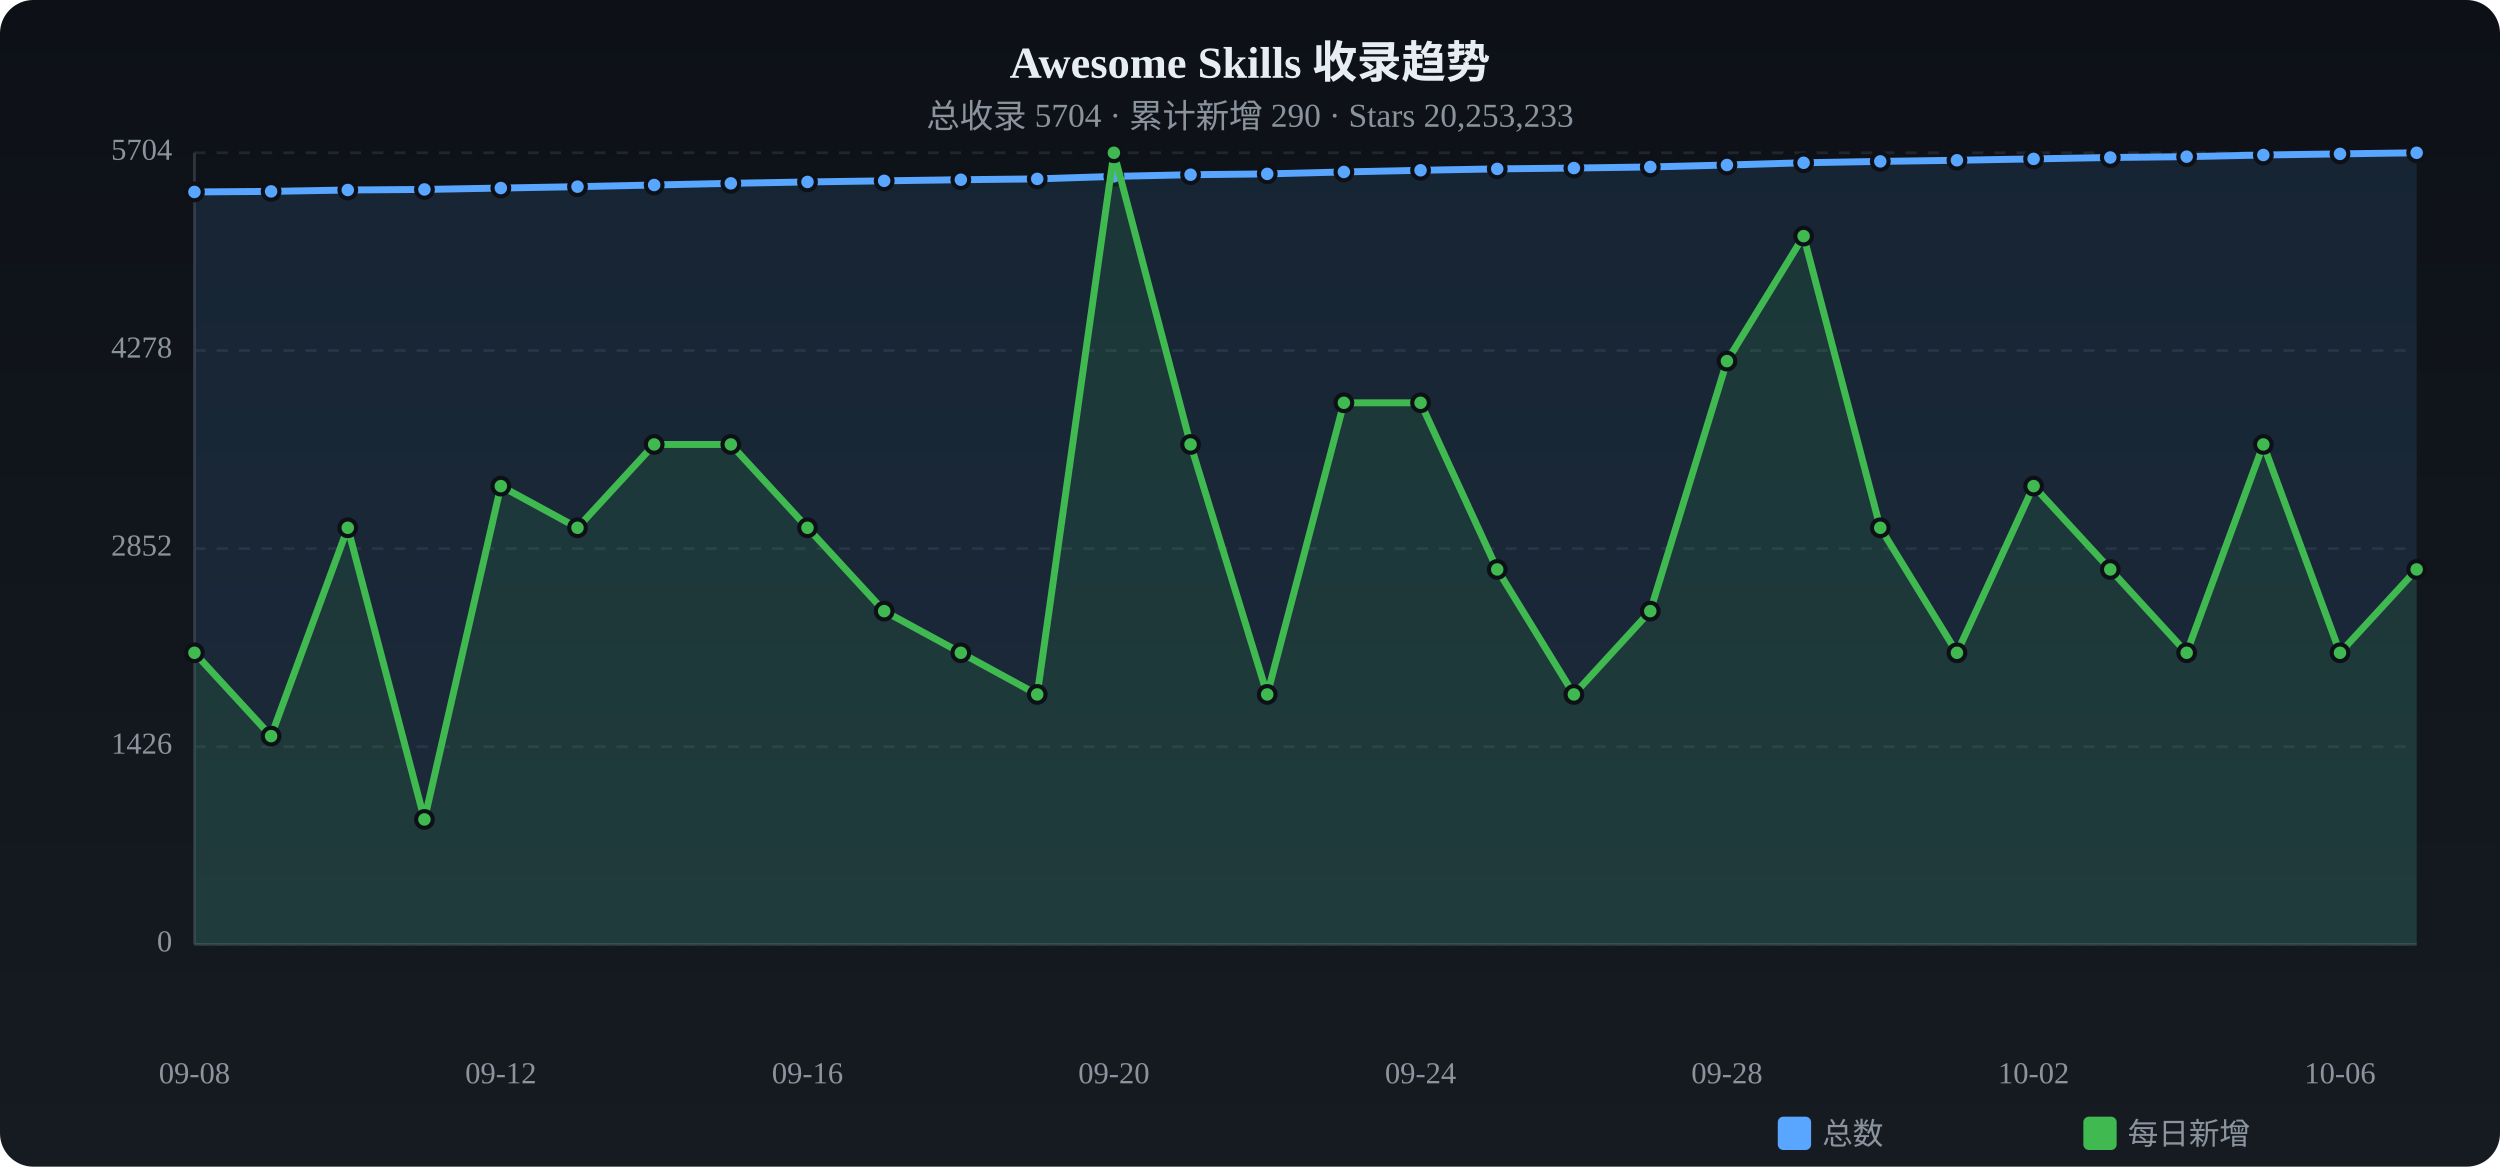
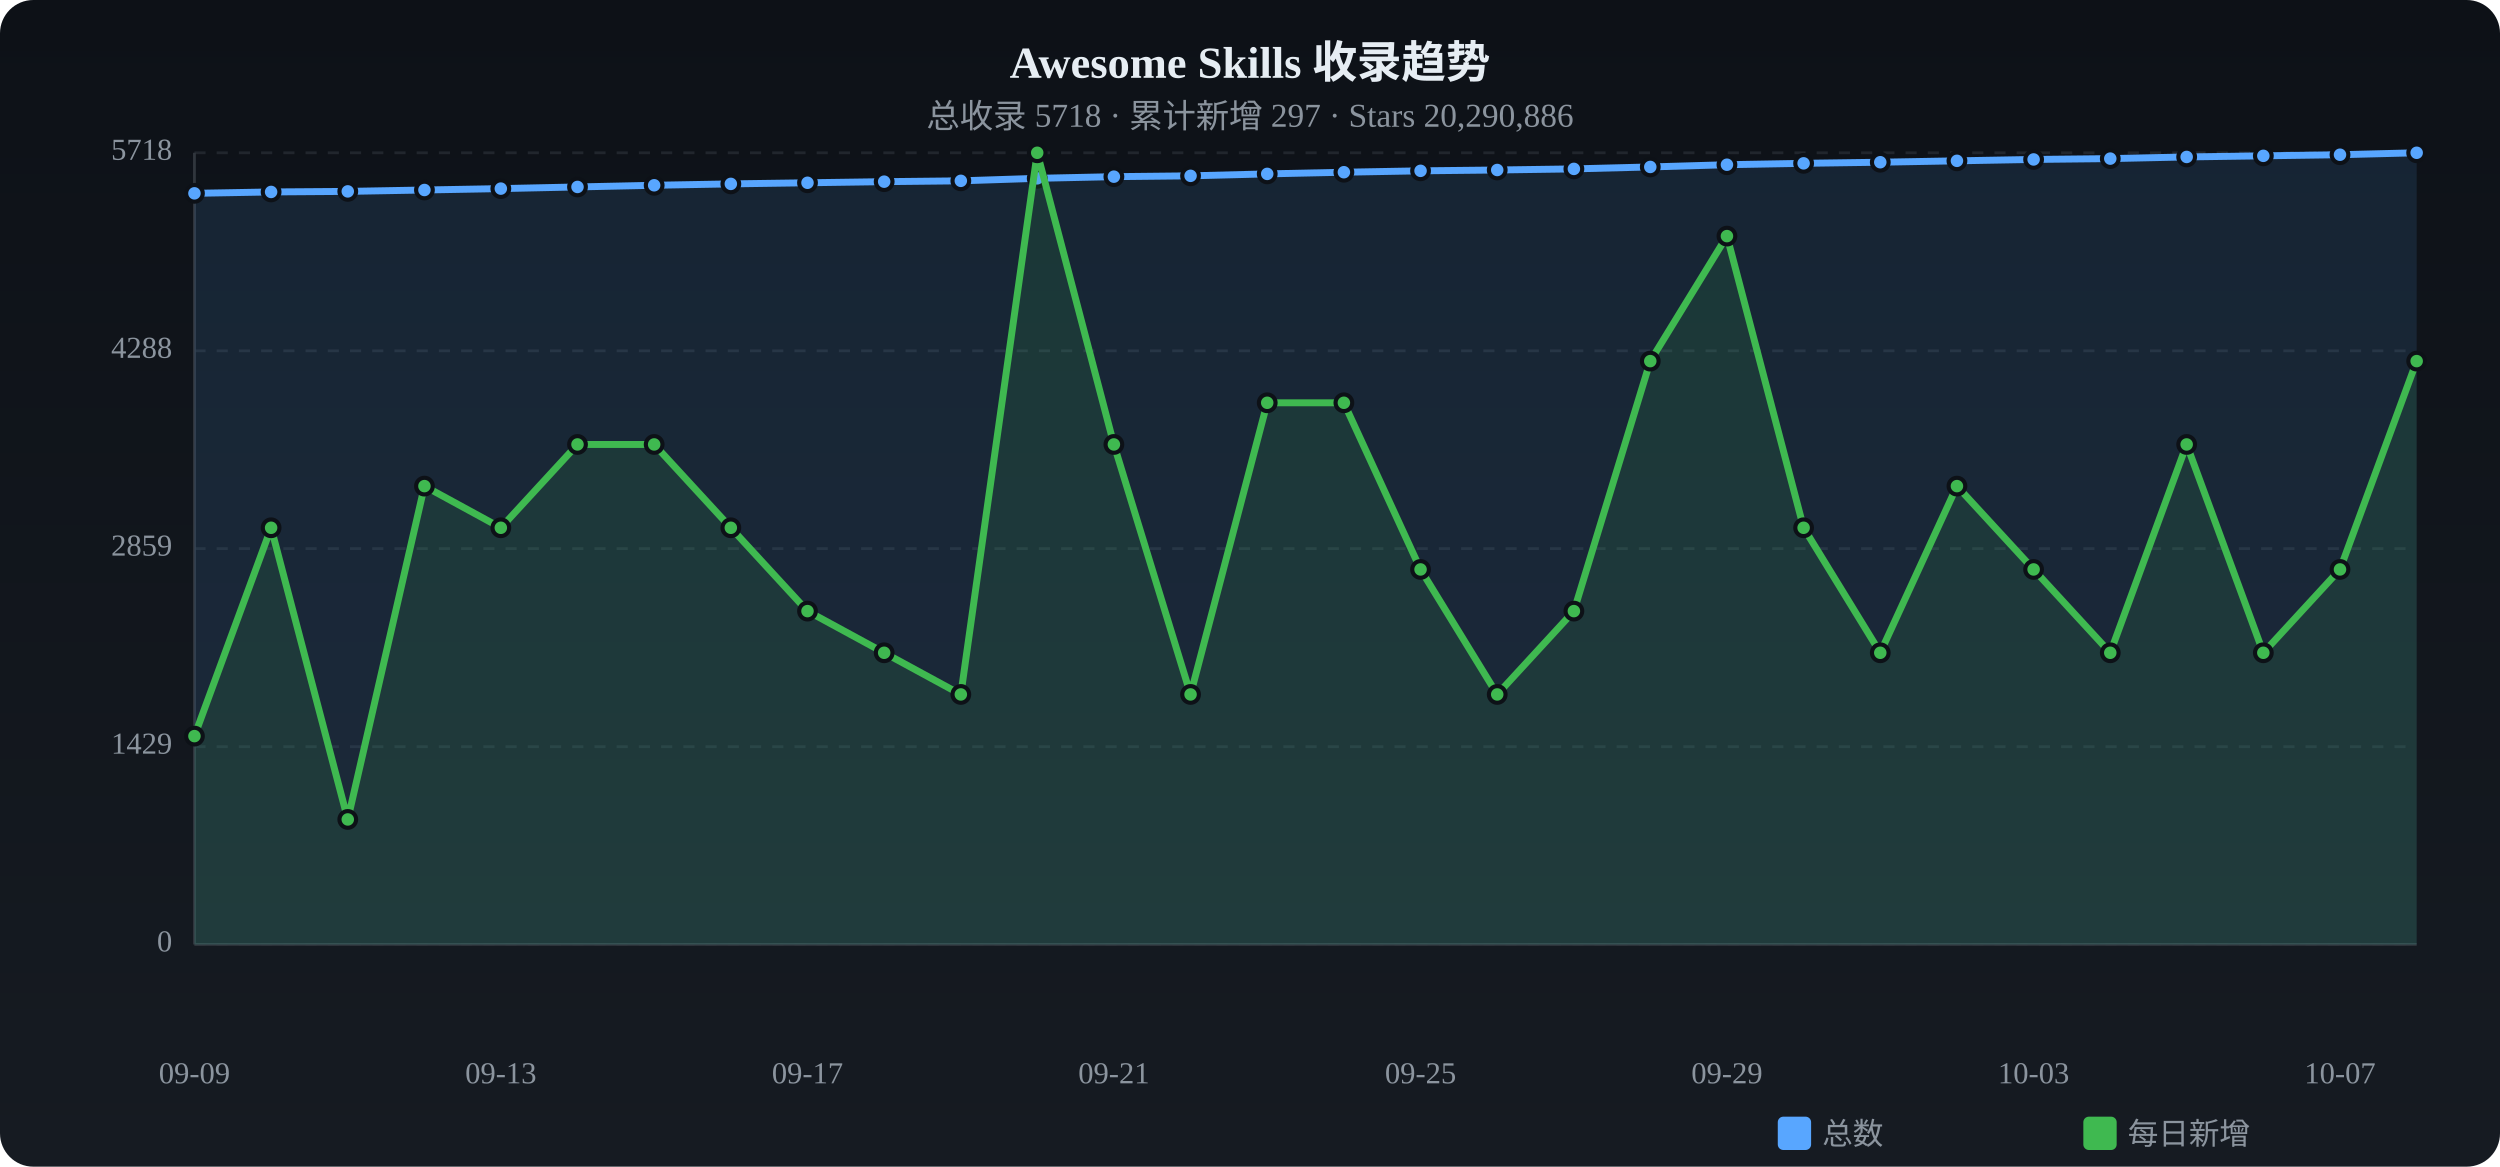
<svg xmlns="http://www.w3.org/2000/svg" viewBox="0 0 900 420" width="900" height="420">
  <defs>
    <linearGradient id="tbg" x1="0%" y1="0%" x2="0%" y2="100%">
      <stop offset="0%" stop-color="#0d1117" />
      <stop offset="100%" stop-color="#161b22" />
    </linearGradient>
  </defs>
  <rect width="900" height="420" rx="12" fill="url(#tbg)" />
  <text x="450.0" y="28" text-anchor="middle" fill="#e6edf3" font-size="16" font-weight="bold">Awesome Skills 收录趋势</text>
-   <text x="450.0" y="46" text-anchor="middle" fill="#8b949e" font-size="12">总收录 5704 · 累计新增 290 · Stars 20,253,233</text>
+   <text x="450.0" y="46" text-anchor="middle" fill="#8b949e" font-size="12">总收录 5718 · 累计新增 297 · Stars 20,290,886</text>
  <text x="62" y="340.0" text-anchor="end" fill="#8b949e" font-size="11" dominant-baseline="middle">0</text>
  <line x1="70" y1="340.0" x2="870" y2="340.0" stroke="#21262d" stroke-dasharray="4 4" />
-   <text x="62" y="268.8" text-anchor="end" fill="#8b949e" font-size="11" dominant-baseline="middle">1426</text>
+   <text x="62" y="268.8" text-anchor="end" fill="#8b949e" font-size="11" dominant-baseline="middle">1429</text>
  <line x1="70" y1="268.8" x2="870" y2="268.8" stroke="#21262d" stroke-dasharray="4 4" />
-   <text x="62" y="197.5" text-anchor="end" fill="#8b949e" font-size="11" dominant-baseline="middle">2852</text>
+   <text x="62" y="197.5" text-anchor="end" fill="#8b949e" font-size="11" dominant-baseline="middle">2859</text>
  <line x1="70" y1="197.5" x2="870" y2="197.5" stroke="#21262d" stroke-dasharray="4 4" />
-   <text x="62" y="126.2" text-anchor="end" fill="#8b949e" font-size="11" dominant-baseline="middle">4278</text>
-   <line x1="70" y1="126.2" x2="870" y2="126.2" stroke="#21262d" stroke-dasharray="4 4" />
-   <text x="62" y="55.0" text-anchor="end" fill="#8b949e" font-size="11" dominant-baseline="middle">5704</text>
+   <text x="62" y="126.3" text-anchor="end" fill="#8b949e" font-size="11" dominant-baseline="middle">4288</text>
+   <line x1="70" y1="126.3" x2="870" y2="126.3" stroke="#21262d" stroke-dasharray="4 4" />
+   <text x="62" y="55.0" text-anchor="end" fill="#8b949e" font-size="11" dominant-baseline="middle">5718</text>
  <line x1="70" y1="55.0" x2="870" y2="55.0" stroke="#21262d" stroke-dasharray="4 4" />
  <line x1="70" y1="55" x2="70" y2="340" stroke="#30363d" />
  <line x1="70" y1="340" x2="870" y2="340" stroke="#30363d" />
-   <path d="M70.0,69.1 L97.6,68.9 L125.2,68.4 L152.8,68.2 L180.3,67.7 L207.9,67.2 L235.5,66.6 L263.1,66.0 L290.7,65.5 L318.3,65.1 L345.9,64.7 L373.4,64.4 L401.0,63.5 L428.6,62.9 L456.2,62.6 L483.8,61.9 L511.4,61.3 L539.0,60.8 L566.6,60.5 L594.1,60.1 L621.7,59.4 L649.3,58.6 L676.9,58.1 L704.5,57.7 L732.1,57.2 L759.7,56.7 L787.2,56.4 L814.8,55.8 L842.4,55.4 L870.0,55.0 L870.0,340 L70.0,340 Z" fill="#58a6ff" opacity="0.12" />
-   <polyline points="70.0,69.1 97.6,68.9 125.2,68.4 152.8,68.2 180.3,67.7 207.9,67.2 235.5,66.6 263.1,66.0 290.7,65.5 318.3,65.1 345.9,64.7 373.4,64.4 401.0,63.5 428.6,62.9 456.2,62.6 483.8,61.9 511.4,61.3 539.0,60.8 566.6,60.5 594.1,60.1 621.7,59.4 649.3,58.6 676.9,58.1 704.5,57.7 732.1,57.2 759.7,56.7 787.2,56.4 814.8,55.8 842.4,55.4 870.0,55.0" fill="none" stroke="#58a6ff" stroke-width="2.5" stroke-linecap="round" stroke-linejoin="round" />
-   <circle cx="70.0" cy="69.1" r="3" fill="#58a6ff" stroke="#0d1117" stroke-width="1.5" />
-   <circle cx="97.6" cy="68.9" r="3" fill="#58a6ff" stroke="#0d1117" stroke-width="1.5" />
-   <circle cx="125.2" cy="68.4" r="3" fill="#58a6ff" stroke="#0d1117" stroke-width="1.5" />
-   <circle cx="152.8" cy="68.2" r="3" fill="#58a6ff" stroke="#0d1117" stroke-width="1.5" />
-   <circle cx="180.3" cy="67.7" r="3" fill="#58a6ff" stroke="#0d1117" stroke-width="1.5" />
-   <circle cx="207.9" cy="67.2" r="3" fill="#58a6ff" stroke="#0d1117" stroke-width="1.5" />
-   <circle cx="235.5" cy="66.6" r="3" fill="#58a6ff" stroke="#0d1117" stroke-width="1.5" />
-   <circle cx="263.1" cy="66.0" r="3" fill="#58a6ff" stroke="#0d1117" stroke-width="1.5" />
-   <circle cx="290.7" cy="65.5" r="3" fill="#58a6ff" stroke="#0d1117" stroke-width="1.5" />
-   <circle cx="318.3" cy="65.1" r="3" fill="#58a6ff" stroke="#0d1117" stroke-width="1.5" />
-   <circle cx="345.9" cy="64.7" r="3" fill="#58a6ff" stroke="#0d1117" stroke-width="1.5" />
-   <circle cx="373.4" cy="64.4" r="3" fill="#58a6ff" stroke="#0d1117" stroke-width="1.5" />
-   <circle cx="401.0" cy="63.5" r="3" fill="#58a6ff" stroke="#0d1117" stroke-width="1.5" />
-   <circle cx="428.6" cy="62.9" r="3" fill="#58a6ff" stroke="#0d1117" stroke-width="1.5" />
+   <path d="M70.0,69.6 L97.6,69.1 L125.2,68.9 L152.8,68.4 L180.3,67.9 L207.9,67.3 L235.5,66.7 L263.1,66.2 L290.7,65.8 L318.3,65.4 L345.9,65.1 L373.4,64.2 L401.0,63.6 L428.6,63.3 L456.2,62.6 L483.8,62.0 L511.4,61.5 L539.0,61.2 L566.6,60.8 L594.1,60.1 L621.7,59.3 L649.3,58.8 L676.9,58.4 L704.5,57.9 L732.1,57.4 L759.7,57.1 L787.2,56.5 L814.8,56.1 L842.4,55.7 L870.0,55.0 L870.0,340 L70.0,340 Z" fill="#58a6ff" opacity="0.12" />
+   <polyline points="70.0,69.6 97.6,69.1 125.2,68.9 152.8,68.4 180.3,67.9 207.9,67.3 235.5,66.7 263.1,66.2 290.7,65.8 318.3,65.4 345.9,65.1 373.4,64.2 401.0,63.6 428.6,63.3 456.2,62.6 483.8,62.0 511.4,61.5 539.0,61.2 566.6,60.8 594.1,60.1 621.7,59.3 649.3,58.8 676.9,58.4 704.5,57.9 732.1,57.4 759.7,57.1 787.2,56.5 814.8,56.1 842.4,55.7 870.0,55.0" fill="none" stroke="#58a6ff" stroke-width="2.5" stroke-linecap="round" stroke-linejoin="round" />
+   <circle cx="70.0" cy="69.6" r="3" fill="#58a6ff" stroke="#0d1117" stroke-width="1.5" />
+   <circle cx="97.6" cy="69.1" r="3" fill="#58a6ff" stroke="#0d1117" stroke-width="1.5" />
+   <circle cx="125.2" cy="68.9" r="3" fill="#58a6ff" stroke="#0d1117" stroke-width="1.5" />
+   <circle cx="152.8" cy="68.4" r="3" fill="#58a6ff" stroke="#0d1117" stroke-width="1.5" />
+   <circle cx="180.3" cy="67.9" r="3" fill="#58a6ff" stroke="#0d1117" stroke-width="1.5" />
+   <circle cx="207.9" cy="67.3" r="3" fill="#58a6ff" stroke="#0d1117" stroke-width="1.5" />
+   <circle cx="235.5" cy="66.7" r="3" fill="#58a6ff" stroke="#0d1117" stroke-width="1.5" />
+   <circle cx="263.1" cy="66.2" r="3" fill="#58a6ff" stroke="#0d1117" stroke-width="1.5" />
+   <circle cx="290.7" cy="65.8" r="3" fill="#58a6ff" stroke="#0d1117" stroke-width="1.5" />
+   <circle cx="318.3" cy="65.4" r="3" fill="#58a6ff" stroke="#0d1117" stroke-width="1.5" />
+   <circle cx="345.9" cy="65.1" r="3" fill="#58a6ff" stroke="#0d1117" stroke-width="1.5" />
+   <circle cx="373.4" cy="64.2" r="3" fill="#58a6ff" stroke="#0d1117" stroke-width="1.5" />
+   <circle cx="401.0" cy="63.6" r="3" fill="#58a6ff" stroke="#0d1117" stroke-width="1.5" />
+   <circle cx="428.6" cy="63.3" r="3" fill="#58a6ff" stroke="#0d1117" stroke-width="1.5" />
  <circle cx="456.2" cy="62.6" r="3" fill="#58a6ff" stroke="#0d1117" stroke-width="1.5" />
-   <circle cx="483.8" cy="61.9" r="3" fill="#58a6ff" stroke="#0d1117" stroke-width="1.5" />
-   <circle cx="511.4" cy="61.3" r="3" fill="#58a6ff" stroke="#0d1117" stroke-width="1.5" />
-   <circle cx="539.0" cy="60.8" r="3" fill="#58a6ff" stroke="#0d1117" stroke-width="1.5" />
-   <circle cx="566.6" cy="60.5" r="3" fill="#58a6ff" stroke="#0d1117" stroke-width="1.5" />
+   <circle cx="483.8" cy="62.0" r="3" fill="#58a6ff" stroke="#0d1117" stroke-width="1.5" />
+   <circle cx="511.4" cy="61.5" r="3" fill="#58a6ff" stroke="#0d1117" stroke-width="1.5" />
+   <circle cx="539.0" cy="61.2" r="3" fill="#58a6ff" stroke="#0d1117" stroke-width="1.5" />
+   <circle cx="566.6" cy="60.8" r="3" fill="#58a6ff" stroke="#0d1117" stroke-width="1.5" />
  <circle cx="594.1" cy="60.1" r="3" fill="#58a6ff" stroke="#0d1117" stroke-width="1.5" />
-   <circle cx="621.7" cy="59.4" r="3" fill="#58a6ff" stroke="#0d1117" stroke-width="1.5" />
-   <circle cx="649.3" cy="58.6" r="3" fill="#58a6ff" stroke="#0d1117" stroke-width="1.5" />
-   <circle cx="676.9" cy="58.1" r="3" fill="#58a6ff" stroke="#0d1117" stroke-width="1.5" />
-   <circle cx="704.5" cy="57.7" r="3" fill="#58a6ff" stroke="#0d1117" stroke-width="1.5" />
-   <circle cx="732.1" cy="57.2" r="3" fill="#58a6ff" stroke="#0d1117" stroke-width="1.5" />
-   <circle cx="759.7" cy="56.7" r="3" fill="#58a6ff" stroke="#0d1117" stroke-width="1.5" />
-   <circle cx="787.2" cy="56.4" r="3" fill="#58a6ff" stroke="#0d1117" stroke-width="1.5" />
-   <circle cx="814.8" cy="55.8" r="3" fill="#58a6ff" stroke="#0d1117" stroke-width="1.5" />
-   <circle cx="842.4" cy="55.4" r="3" fill="#58a6ff" stroke="#0d1117" stroke-width="1.5" />
+   <circle cx="621.7" cy="59.3" r="3" fill="#58a6ff" stroke="#0d1117" stroke-width="1.5" />
+   <circle cx="649.3" cy="58.8" r="3" fill="#58a6ff" stroke="#0d1117" stroke-width="1.5" />
+   <circle cx="676.9" cy="58.4" r="3" fill="#58a6ff" stroke="#0d1117" stroke-width="1.5" />
+   <circle cx="704.5" cy="57.9" r="3" fill="#58a6ff" stroke="#0d1117" stroke-width="1.5" />
+   <circle cx="732.1" cy="57.4" r="3" fill="#58a6ff" stroke="#0d1117" stroke-width="1.5" />
+   <circle cx="759.7" cy="57.1" r="3" fill="#58a6ff" stroke="#0d1117" stroke-width="1.5" />
+   <circle cx="787.2" cy="56.5" r="3" fill="#58a6ff" stroke="#0d1117" stroke-width="1.5" />
+   <circle cx="814.8" cy="56.1" r="3" fill="#58a6ff" stroke="#0d1117" stroke-width="1.5" />
+   <circle cx="842.4" cy="55.7" r="3" fill="#58a6ff" stroke="#0d1117" stroke-width="1.5" />
  <circle cx="870.0" cy="55.0" r="3" fill="#58a6ff" stroke="#0d1117" stroke-width="1.5" />
-   <path d="M70.0,235.0 L97.6,265.0 L125.2,190.0 L152.8,295.0 L180.3,175.0 L207.9,190.0 L235.5,160.0 L263.1,160.0 L290.7,190.0 L318.3,220.0 L345.9,235.0 L373.4,250.0 L401.0,55.0 L428.6,160.0 L456.2,250.0 L483.8,145.0 L511.4,145.0 L539.0,205.0 L566.6,250.0 L594.1,220.0 L621.7,130.0 L649.3,85.0 L676.9,190.0 L704.5,235.0 L732.1,175.0 L759.7,205.0 L787.2,235.0 L814.8,160.0 L842.4,235.0 L870.0,205.0 L870.0,340 L70.0,340 Z" fill="#3fb950" opacity="0.12" />
-   <polyline points="70.0,235.0 97.6,265.0 125.2,190.0 152.8,295.0 180.3,175.0 207.9,190.0 235.5,160.0 263.1,160.0 290.7,190.0 318.3,220.0 345.9,235.0 373.4,250.0 401.0,55.0 428.6,160.0 456.2,250.0 483.8,145.0 511.4,145.0 539.0,205.0 566.6,250.0 594.1,220.0 621.7,130.0 649.3,85.0 676.9,190.0 704.5,235.0 732.1,175.0 759.7,205.0 787.2,235.0 814.8,160.0 842.4,235.0 870.0,205.0" fill="none" stroke="#3fb950" stroke-width="2.5" stroke-linecap="round" stroke-linejoin="round" />
-   <circle cx="70.0" cy="235.0" r="3" fill="#3fb950" stroke="#0d1117" stroke-width="1.5" />
-   <circle cx="97.6" cy="265.0" r="3" fill="#3fb950" stroke="#0d1117" stroke-width="1.5" />
-   <circle cx="125.2" cy="190.0" r="3" fill="#3fb950" stroke="#0d1117" stroke-width="1.5" />
-   <circle cx="152.8" cy="295.0" r="3" fill="#3fb950" stroke="#0d1117" stroke-width="1.5" />
-   <circle cx="180.3" cy="175.0" r="3" fill="#3fb950" stroke="#0d1117" stroke-width="1.5" />
-   <circle cx="207.9" cy="190.0" r="3" fill="#3fb950" stroke="#0d1117" stroke-width="1.5" />
+   <path d="M70.0,265.0 L97.6,190.0 L125.2,295.0 L152.8,175.0 L180.3,190.0 L207.9,160.0 L235.5,160.0 L263.1,190.0 L290.7,220.0 L318.3,235.0 L345.9,250.0 L373.4,55.0 L401.0,160.0 L428.6,250.0 L456.2,145.0 L483.8,145.0 L511.4,205.0 L539.0,250.0 L566.6,220.0 L594.1,130.0 L621.7,85.0 L649.3,190.0 L676.9,235.0 L704.5,175.0 L732.1,205.0 L759.7,235.0 L787.2,160.0 L814.8,235.0 L842.4,205.0 L870.0,130.0 L870.0,340 L70.0,340 Z" fill="#3fb950" opacity="0.12" />
+   <polyline points="70.0,265.0 97.6,190.0 125.2,295.0 152.8,175.0 180.3,190.0 207.9,160.0 235.5,160.0 263.1,190.0 290.7,220.0 318.3,235.0 345.9,250.0 373.4,55.0 401.0,160.0 428.6,250.0 456.2,145.0 483.8,145.0 511.4,205.0 539.0,250.0 566.6,220.0 594.1,130.0 621.7,85.0 649.3,190.0 676.9,235.0 704.5,175.0 732.1,205.0 759.7,235.0 787.2,160.0 814.8,235.0 842.4,205.0 870.0,130.0" fill="none" stroke="#3fb950" stroke-width="2.5" stroke-linecap="round" stroke-linejoin="round" />
+   <circle cx="70.0" cy="265.0" r="3" fill="#3fb950" stroke="#0d1117" stroke-width="1.5" />
+   <circle cx="97.6" cy="190.0" r="3" fill="#3fb950" stroke="#0d1117" stroke-width="1.5" />
+   <circle cx="125.2" cy="295.0" r="3" fill="#3fb950" stroke="#0d1117" stroke-width="1.5" />
+   <circle cx="152.8" cy="175.0" r="3" fill="#3fb950" stroke="#0d1117" stroke-width="1.5" />
+   <circle cx="180.3" cy="190.0" r="3" fill="#3fb950" stroke="#0d1117" stroke-width="1.5" />
+   <circle cx="207.9" cy="160.0" r="3" fill="#3fb950" stroke="#0d1117" stroke-width="1.5" />
  <circle cx="235.5" cy="160.0" r="3" fill="#3fb950" stroke="#0d1117" stroke-width="1.5" />
-   <circle cx="263.1" cy="160.0" r="3" fill="#3fb950" stroke="#0d1117" stroke-width="1.5" />
-   <circle cx="290.7" cy="190.0" r="3" fill="#3fb950" stroke="#0d1117" stroke-width="1.5" />
-   <circle cx="318.3" cy="220.0" r="3" fill="#3fb950" stroke="#0d1117" stroke-width="1.5" />
-   <circle cx="345.9" cy="235.0" r="3" fill="#3fb950" stroke="#0d1117" stroke-width="1.5" />
-   <circle cx="373.4" cy="250.0" r="3" fill="#3fb950" stroke="#0d1117" stroke-width="1.5" />
-   <circle cx="401.0" cy="55.0" r="3" fill="#3fb950" stroke="#0d1117" stroke-width="1.5" />
-   <circle cx="428.6" cy="160.0" r="3" fill="#3fb950" stroke="#0d1117" stroke-width="1.5" />
-   <circle cx="456.2" cy="250.0" r="3" fill="#3fb950" stroke="#0d1117" stroke-width="1.5" />
+   <circle cx="263.1" cy="190.0" r="3" fill="#3fb950" stroke="#0d1117" stroke-width="1.5" />
+   <circle cx="290.7" cy="220.0" r="3" fill="#3fb950" stroke="#0d1117" stroke-width="1.5" />
+   <circle cx="318.3" cy="235.0" r="3" fill="#3fb950" stroke="#0d1117" stroke-width="1.5" />
+   <circle cx="345.9" cy="250.0" r="3" fill="#3fb950" stroke="#0d1117" stroke-width="1.5" />
+   <circle cx="373.4" cy="55.0" r="3" fill="#3fb950" stroke="#0d1117" stroke-width="1.5" />
+   <circle cx="401.0" cy="160.0" r="3" fill="#3fb950" stroke="#0d1117" stroke-width="1.5" />
+   <circle cx="428.6" cy="250.0" r="3" fill="#3fb950" stroke="#0d1117" stroke-width="1.5" />
+   <circle cx="456.2" cy="145.0" r="3" fill="#3fb950" stroke="#0d1117" stroke-width="1.5" />
  <circle cx="483.8" cy="145.0" r="3" fill="#3fb950" stroke="#0d1117" stroke-width="1.5" />
-   <circle cx="511.4" cy="145.0" r="3" fill="#3fb950" stroke="#0d1117" stroke-width="1.5" />
-   <circle cx="539.0" cy="205.0" r="3" fill="#3fb950" stroke="#0d1117" stroke-width="1.5" />
-   <circle cx="566.6" cy="250.0" r="3" fill="#3fb950" stroke="#0d1117" stroke-width="1.5" />
-   <circle cx="594.1" cy="220.0" r="3" fill="#3fb950" stroke="#0d1117" stroke-width="1.5" />
-   <circle cx="621.7" cy="130.0" r="3" fill="#3fb950" stroke="#0d1117" stroke-width="1.5" />
-   <circle cx="649.3" cy="85.0" r="3" fill="#3fb950" stroke="#0d1117" stroke-width="1.5" />
-   <circle cx="676.9" cy="190.0" r="3" fill="#3fb950" stroke="#0d1117" stroke-width="1.5" />
-   <circle cx="704.5" cy="235.0" r="3" fill="#3fb950" stroke="#0d1117" stroke-width="1.5" />
-   <circle cx="732.1" cy="175.0" r="3" fill="#3fb950" stroke="#0d1117" stroke-width="1.5" />
-   <circle cx="759.7" cy="205.0" r="3" fill="#3fb950" stroke="#0d1117" stroke-width="1.5" />
-   <circle cx="787.2" cy="235.0" r="3" fill="#3fb950" stroke="#0d1117" stroke-width="1.5" />
-   <circle cx="814.8" cy="160.0" r="3" fill="#3fb950" stroke="#0d1117" stroke-width="1.5" />
-   <circle cx="842.4" cy="235.0" r="3" fill="#3fb950" stroke="#0d1117" stroke-width="1.5" />
-   <circle cx="870.0" cy="205.0" r="3" fill="#3fb950" stroke="#0d1117" stroke-width="1.5" />
-   <text x="70.0" y="390" text-anchor="middle" fill="#8b949e" font-size="11">09-08</text>
-   <text x="180.3" y="390" text-anchor="middle" fill="#8b949e" font-size="11">09-12</text>
-   <text x="290.7" y="390" text-anchor="middle" fill="#8b949e" font-size="11">09-16</text>
-   <text x="401.0" y="390" text-anchor="middle" fill="#8b949e" font-size="11">09-20</text>
-   <text x="511.4" y="390" text-anchor="middle" fill="#8b949e" font-size="11">09-24</text>
-   <text x="621.7" y="390" text-anchor="middle" fill="#8b949e" font-size="11">09-28</text>
-   <text x="732.1" y="390" text-anchor="middle" fill="#8b949e" font-size="11">10-02</text>
-   <text x="842.4" y="390" text-anchor="middle" fill="#8b949e" font-size="11">10-06</text>
+   <circle cx="511.4" cy="205.0" r="3" fill="#3fb950" stroke="#0d1117" stroke-width="1.5" />
+   <circle cx="539.0" cy="250.0" r="3" fill="#3fb950" stroke="#0d1117" stroke-width="1.5" />
+   <circle cx="566.6" cy="220.0" r="3" fill="#3fb950" stroke="#0d1117" stroke-width="1.5" />
+   <circle cx="594.1" cy="130.0" r="3" fill="#3fb950" stroke="#0d1117" stroke-width="1.5" />
+   <circle cx="621.7" cy="85.0" r="3" fill="#3fb950" stroke="#0d1117" stroke-width="1.5" />
+   <circle cx="649.3" cy="190.0" r="3" fill="#3fb950" stroke="#0d1117" stroke-width="1.5" />
+   <circle cx="676.9" cy="235.0" r="3" fill="#3fb950" stroke="#0d1117" stroke-width="1.5" />
+   <circle cx="704.5" cy="175.0" r="3" fill="#3fb950" stroke="#0d1117" stroke-width="1.5" />
+   <circle cx="732.1" cy="205.0" r="3" fill="#3fb950" stroke="#0d1117" stroke-width="1.5" />
+   <circle cx="759.7" cy="235.0" r="3" fill="#3fb950" stroke="#0d1117" stroke-width="1.5" />
+   <circle cx="787.2" cy="160.0" r="3" fill="#3fb950" stroke="#0d1117" stroke-width="1.5" />
+   <circle cx="814.8" cy="235.0" r="3" fill="#3fb950" stroke="#0d1117" stroke-width="1.5" />
+   <circle cx="842.4" cy="205.0" r="3" fill="#3fb950" stroke="#0d1117" stroke-width="1.5" />
+   <circle cx="870.0" cy="130.0" r="3" fill="#3fb950" stroke="#0d1117" stroke-width="1.5" />
+   <text x="70.0" y="390" text-anchor="middle" fill="#8b949e" font-size="11">09-09</text>
+   <text x="180.3" y="390" text-anchor="middle" fill="#8b949e" font-size="11">09-13</text>
+   <text x="290.7" y="390" text-anchor="middle" fill="#8b949e" font-size="11">09-17</text>
+   <text x="401.0" y="390" text-anchor="middle" fill="#8b949e" font-size="11">09-21</text>
+   <text x="511.4" y="390" text-anchor="middle" fill="#8b949e" font-size="11">09-25</text>
+   <text x="621.7" y="390" text-anchor="middle" fill="#8b949e" font-size="11">09-29</text>
+   <text x="732.1" y="390" text-anchor="middle" fill="#8b949e" font-size="11">10-03</text>
+   <text x="842.4" y="390" text-anchor="middle" fill="#8b949e" font-size="11">10-07</text>
  <rect x="640" y="402" width="12" height="12" rx="2" fill="#58a6ff" />
  <text x="656" y="412" fill="#8b949e" font-size="11">总数</text>
  <rect x="750" y="402" width="12" height="12" rx="2" fill="#3fb950" />
  <text x="766" y="412" fill="#8b949e" font-size="11">每日新增</text>
</svg>
